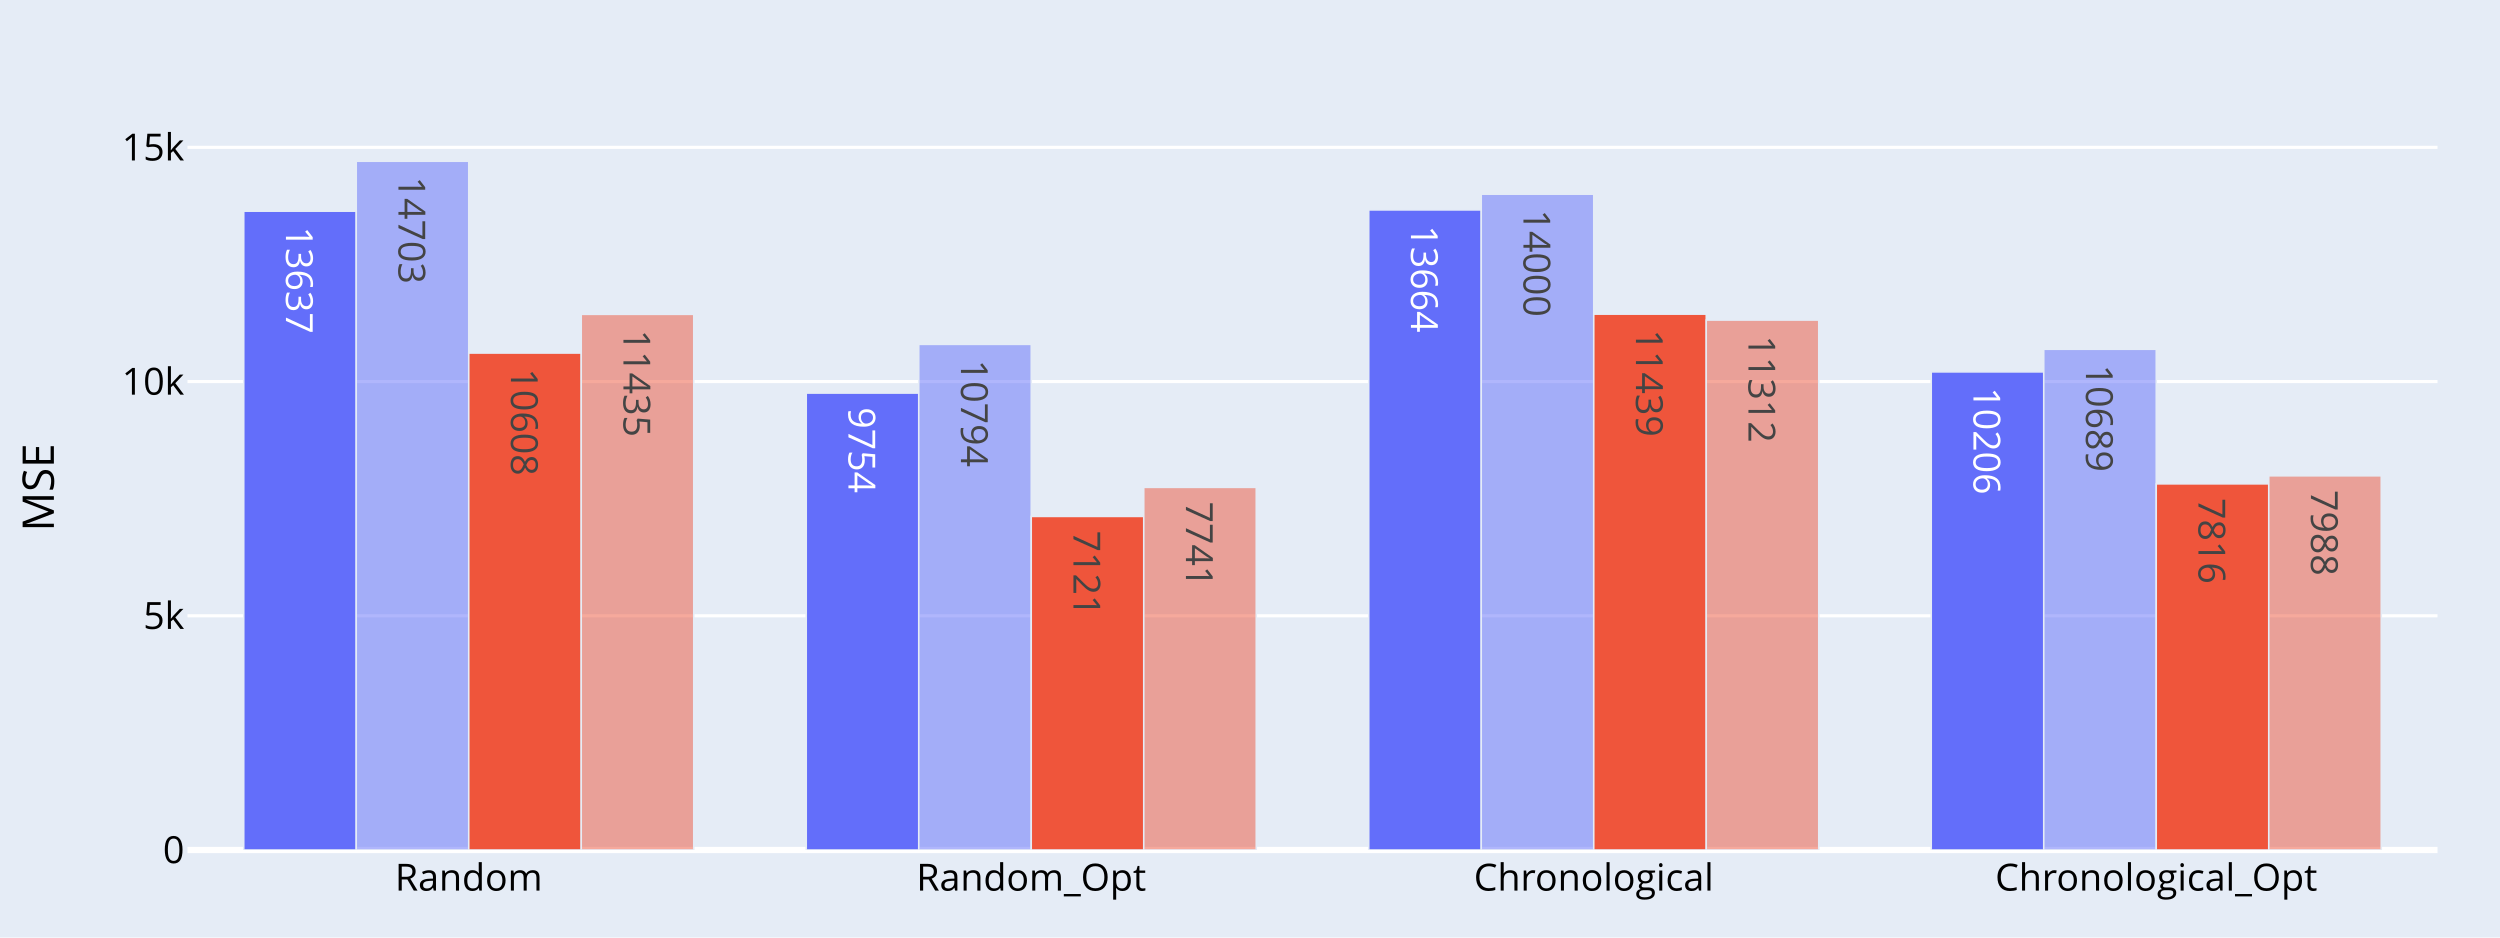
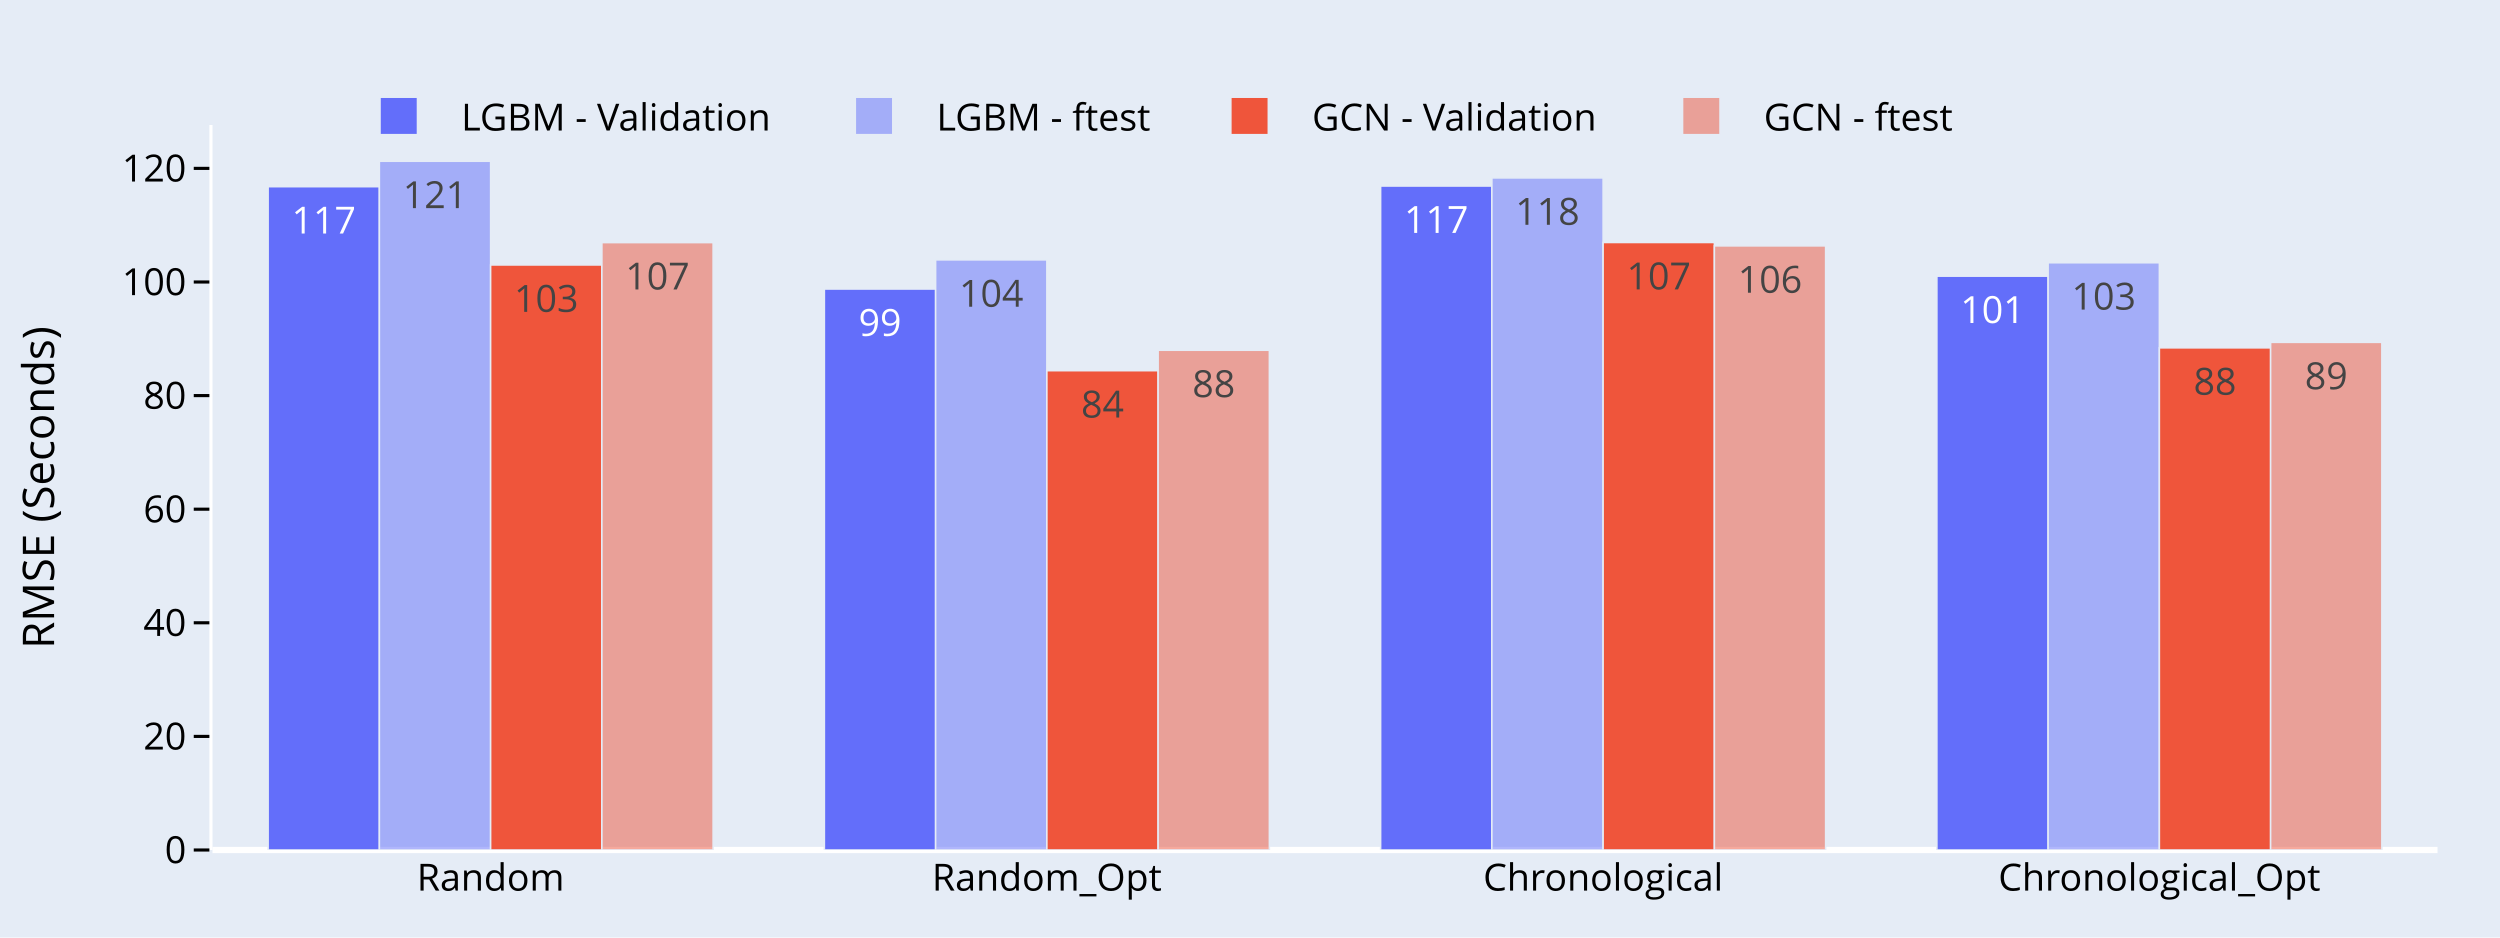
<svg xmlns="http://www.w3.org/2000/svg" class="main-svg" width="1600" height="600" style="" viewBox="0 0 800 300">
  <rect x="0" y="0" width="800" height="300" style="fill: rgb(229, 236, 246); fill-opacity: 1;" />
-   <defs id="defs-0642f4">
+   <defs id="defs-a13f0d">
    <g class="clips">
-       <clipPath id="clip0642f4xyplot" class="plotclip">
-         <rect width="720" height="232" />
-       </clipPath>
-       <clipPath class="axesclip" id="clip0642f4x">
-         <rect x="60" y="0" width="720" height="300" />
-       </clipPath>
-       <clipPath class="axesclip" id="clip0642f4y">
+       <clipPath id="clipa13f0dxyplot" class="plotclip">
+         <rect width="712" height="232" />
+       </clipPath>
+       <clipPath class="axesclip" id="clipa13f0dx">
+         <rect x="68" y="0" width="712" height="300" />
+       </clipPath>
+       <clipPath class="axesclip" id="clipa13f0dy">
        <rect x="0" y="40" width="800" height="232" />
      </clipPath>
-       <clipPath class="axesclip" id="clip0642f4xy">
-         <rect x="60" y="40" width="720" height="232" />
+       <clipPath class="axesclip" id="clipa13f0dxy">
+         <rect x="68" y="40" width="712" height="232" />
      </clipPath>
    </g>
    <g class="gradients" />
    <g class="patterns" />
  </defs>
  <g class="bglayer" />
  <g class="layer-below">
    <g class="imagelayer" />
    <g class="shapelayer" />
  </g>
  <g class="cartesianlayer">
    <g class="subplot xy">
      <g class="layer-subplot">
        <g class="shapelayer" />
        <g class="imagelayer" />
      </g>
      <g class="minor-gridlayer">
        <g class="x" />
        <g class="y" />
      </g>
      <g class="gridlayer">
        <g class="x" />
-         <g class="y">
-           <path class="ygrid crisp" transform="translate(0,197.05)" d="M60,0h720" style="stroke: rgb(255, 255, 255); stroke-opacity: 1; stroke-width: 1px;" />
-           <path class="ygrid crisp" transform="translate(0,122.1)" d="M60,0h720" style="stroke: rgb(255, 255, 255); stroke-opacity: 1; stroke-width: 1px;" />
-           <path class="ygrid crisp" transform="translate(0,47.15)" d="M60,0h720" style="stroke: rgb(255, 255, 255); stroke-opacity: 1; stroke-width: 1px;" />
-         </g>
+         <g class="y" />
      </g>
      <g class="zerolinelayer">
-         <path class="yzl zl crisp" transform="translate(0,272)" d="M60,0h720" style="stroke: rgb(255, 255, 255); stroke-opacity: 1; stroke-width: 2px;" />
+         <path class="yzl zl crisp" transform="translate(0,272)" d="M68,0h712" style="stroke: rgb(255, 255, 255); stroke-opacity: 1; stroke-width: 2px;" />
      </g>
      <g class="layer-between">
        <g class="shapelayer" />
        <g class="imagelayer" />
      </g>
      <path class="xlines-below" />
      <path class="ylines-below" />
      <g class="overlines-below" />
      <g class="xaxislayer-below" />
      <g class="yaxislayer-below" />
      <g class="overaxes-below" />
      <g class="overplot">
-         <g class="xy" transform="translate(60,40)" clip-path="url(#clip0642f4xyplot)">
+         <g class="xy" transform="translate(68,40)" clip-path="url(#clipa13f0dxyplot)">
          <g class="barlayer mlayer">
            <g class="trace bars" style="opacity: 1;">
              <g class="points">
                <g class="point">
-                   <path d="M18,232V27.58H54V232Z" style="vector-effect: none; opacity: 1; stroke-width: 0.5px; fill: rgb(99, 110, 250); fill-opacity: 1; stroke: rgb(229, 236, 246); stroke-opacity: 1;" />
-                   <text class="bartext bartext-inside" text-anchor="middle" data-notex="1" x="0" y="0" style="font-family: 'Open Sans', verdana, arial, sans-serif; font-size: 12px; fill: rgb(255, 255, 255); fill-opacity: 1; white-space: pre;" transform="translate(36,54.15812)rotate(90 0 -4.5)">13637</text>
-                 </g>
-                 <g class="point">
-                   <path d="M198,232V85.79H234V232Z" style="vector-effect: none; opacity: 1; stroke-width: 0.5px; fill: rgb(99, 110, 250); fill-opacity: 1; stroke: rgb(229, 236, 246); stroke-opacity: 1;" />
-                   <text class="bartext bartext-inside" text-anchor="middle" data-notex="1" x="0" y="0" style="font-family: 'Open Sans', verdana, arial, sans-serif; font-size: 12px; fill: rgb(255, 255, 255); fill-opacity: 1; white-space: pre;" transform="translate(216,108.5478)rotate(90 0 -4.5)">9754</text>
-                 </g>
-                 <g class="point">
-                   <path d="M378,232V27.18H414V232Z" style="vector-effect: none; opacity: 1; stroke-width: 0.5px; fill: rgb(99, 110, 250); fill-opacity: 1; stroke: rgb(229, 236, 246); stroke-opacity: 1;" />
-                   <text class="bartext bartext-inside" text-anchor="middle" data-notex="1" x="0" y="0" style="font-family: 'Open Sans', verdana, arial, sans-serif; font-size: 12px; fill: rgb(255, 255, 255); fill-opacity: 1; white-space: pre;" transform="translate(396,53.75812)rotate(90 0 -4.5)">13664</text>
-                 </g>
-                 <g class="point">
-                   <path d="M558,232V79.01H594V232Z" style="vector-effect: none; opacity: 1; stroke-width: 0.5px; fill: rgb(99, 110, 250); fill-opacity: 1; stroke: rgb(229, 236, 246); stroke-opacity: 1;" />
-                   <text class="bartext bartext-inside" text-anchor="middle" data-notex="1" x="0" y="0" style="font-family: 'Open Sans', verdana, arial, sans-serif; font-size: 12px; fill: rgb(255, 255, 255); fill-opacity: 1; white-space: pre;" transform="translate(576,105.5881)rotate(90 0 -4.5)">10206</text>
-                 </g>
-               </g>
-             </g>
-             <g class="trace bars" style="opacity: 1;">
-               <g class="points">
-                 <g class="point">
-                   <path d="M54,232V11.6H90V232Z" style="vector-effect: none; opacity: 1; stroke-width: 0.5px; fill: rgb(99, 110, 250); fill-opacity: 0.5; stroke: rgb(229, 236, 246); stroke-opacity: 1;" />
-                   <text class="bartext bartext-inside" text-anchor="middle" data-notex="1" x="0" y="0" style="font-family: 'Open Sans', verdana, arial, sans-serif; font-size: 12px; fill: rgb(68, 68, 68); fill-opacity: 1; white-space: pre;" transform="translate(72,38.17813)rotate(90 0 -4.5)">14703</text>
-                 </g>
-                 <g class="point">
-                   <path d="M234,232V70.2H270V232Z" style="vector-effect: none; opacity: 1; stroke-width: 0.5px; fill: rgb(99, 110, 250); fill-opacity: 0.5; stroke: rgb(229, 236, 246); stroke-opacity: 1;" />
-                   <text class="bartext bartext-inside" text-anchor="middle" data-notex="1" x="0" y="0" style="font-family: 'Open Sans', verdana, arial, sans-serif; font-size: 12px; fill: rgb(68, 68, 68); fill-opacity: 1; white-space: pre;" transform="translate(252,96.77813)rotate(90 0 -4.5)">10794</text>
-                 </g>
-                 <g class="point">
-                   <path d="M414,232V22.14H450V232Z" style="vector-effect: none; opacity: 1; stroke-width: 0.5px; fill: rgb(99, 110, 250); fill-opacity: 0.5; stroke: rgb(229, 236, 246); stroke-opacity: 1;" />
-                   <text class="bartext bartext-inside" text-anchor="middle" data-notex="1" x="0" y="0" style="font-family: 'Open Sans', verdana, arial, sans-serif; font-size: 12px; fill: rgb(68, 68, 68); fill-opacity: 1; white-space: pre;" transform="translate(432,48.71813)rotate(90 0 -4.5)">14000</text>
-                 </g>
-                 <g class="point">
-                   <path d="M594,232V71.77H630V232Z" style="vector-effect: none; opacity: 1; stroke-width: 0.5px; fill: rgb(99, 110, 250); fill-opacity: 0.5; stroke: rgb(229, 236, 246); stroke-opacity: 1;" />
-                   <text class="bartext bartext-inside" text-anchor="middle" data-notex="1" x="0" y="0" style="font-family: 'Open Sans', verdana, arial, sans-serif; font-size: 12px; fill: rgb(68, 68, 68); fill-opacity: 1; white-space: pre;" transform="translate(612,98.34812)rotate(90 0 -4.5)">10689</text>
-                 </g>
-               </g>
-             </g>
-             <g class="trace bars" style="opacity: 1;">
-               <g class="points">
-                 <g class="point">
-                   <path d="M90,232V72.98H126V232Z" style="vector-effect: none; opacity: 1; stroke-width: 0.5px; fill: rgb(239, 85, 59); fill-opacity: 1; stroke: rgb(229, 236, 246); stroke-opacity: 1;" />
-                   <text class="bartext bartext-inside" text-anchor="middle" data-notex="1" x="0" y="0" style="font-family: 'Open Sans', verdana, arial, sans-serif; font-size: 12px; fill: rgb(68, 68, 68); fill-opacity: 1; white-space: pre;" transform="translate(108,99.55813)rotate(90 0 -4.5)">10608</text>
-                 </g>
-                 <g class="point">
-                   <path d="M270,232V125.26H306V232Z" style="vector-effect: none; opacity: 1; stroke-width: 0.5px; fill: rgb(239, 85, 59); fill-opacity: 1; stroke: rgb(229, 236, 246); stroke-opacity: 1;" />
-                   <text class="bartext bartext-inside" text-anchor="middle" data-notex="1" x="0" y="0" style="font-family: 'Open Sans', verdana, arial, sans-serif; font-size: 12px; fill: rgb(68, 68, 68); fill-opacity: 1; white-space: pre;" transform="translate(288,148.0178)rotate(90 0 -4.5)">7121</text>
-                 </g>
-                 <g class="point">
-                   <path d="M450,232V60.53H486V232Z" style="vector-effect: none; opacity: 1; stroke-width: 0.5px; fill: rgb(239, 85, 59); fill-opacity: 1; stroke: rgb(229, 236, 246); stroke-opacity: 1;" />
-                   <text class="bartext bartext-inside" text-anchor="middle" data-notex="1" x="0" y="0" style="font-family: 'Open Sans', verdana, arial, sans-serif; font-size: 12px; fill: rgb(68, 68, 68); fill-opacity: 1; white-space: pre;" transform="translate(468,87.10813)rotate(90 0 -4.5)">11439</text>
-                 </g>
-                 <g class="point">
-                   <path d="M630,232V114.84H666V232Z" style="vector-effect: none; opacity: 1; stroke-width: 0.5px; fill: rgb(239, 85, 59); fill-opacity: 1; stroke: rgb(229, 236, 246); stroke-opacity: 1;" />
-                   <text class="bartext bartext-inside" text-anchor="middle" data-notex="1" x="0" y="0" style="font-family: 'Open Sans', verdana, arial, sans-serif; font-size: 12px; fill: rgb(68, 68, 68); fill-opacity: 1; white-space: pre;" transform="translate(648,137.5978)rotate(90 0 -4.5)">7816</text>
-                 </g>
-               </g>
-             </g>
-             <g class="trace bars" style="opacity: 1;">
-               <g class="points">
-                 <g class="point">
-                   <path d="M126,232V60.59H162V232Z" style="vector-effect: none; opacity: 1; stroke-width: 0.5px; fill: rgb(239, 85, 59); fill-opacity: 0.5; stroke: rgb(229, 236, 246); stroke-opacity: 1;" />
-                   <text class="bartext bartext-inside" text-anchor="middle" data-notex="1" x="0" y="0" style="font-family: 'Open Sans', verdana, arial, sans-serif; font-size: 12px; fill: rgb(68, 68, 68); fill-opacity: 1; white-space: pre;" transform="translate(144,87.16813)rotate(90 0 -4.5)">11435</text>
-                 </g>
-                 <g class="point">
-                   <path d="M306,232V115.96H342V232Z" style="vector-effect: none; opacity: 1; stroke-width: 0.5px; fill: rgb(239, 85, 59); fill-opacity: 0.5; stroke: rgb(229, 236, 246); stroke-opacity: 1;" />
-                   <text class="bartext bartext-inside" text-anchor="middle" data-notex="1" x="0" y="0" style="font-family: 'Open Sans', verdana, arial, sans-serif; font-size: 12px; fill: rgb(68, 68, 68); fill-opacity: 1; white-space: pre;" transform="translate(324,138.7178)rotate(90 0 -4.5)">7741</text>
-                 </g>
-                 <g class="point">
-                   <path d="M486,232V62.43H522V232Z" style="vector-effect: none; opacity: 1; stroke-width: 0.5px; fill: rgb(239, 85, 59); fill-opacity: 0.5; stroke: rgb(229, 236, 246); stroke-opacity: 1;" />
-                   <text class="bartext bartext-inside" text-anchor="middle" data-notex="1" x="0" y="0" style="font-family: 'Open Sans', verdana, arial, sans-serif; font-size: 12px; fill: rgb(68, 68, 68); fill-opacity: 1; white-space: pre;" transform="translate(504,89.00813)rotate(90 0 -4.5)">11312</text>
-                 </g>
-                 <g class="point">
-                   <path d="M666,232V112.26H702V232Z" style="vector-effect: none; opacity: 1; stroke-width: 0.5px; fill: rgb(239, 85, 59); fill-opacity: 0.5; stroke: rgb(229, 236, 246); stroke-opacity: 1;" />
-                   <text class="bartext bartext-inside" text-anchor="middle" data-notex="1" x="0" y="0" style="font-family: 'Open Sans', verdana, arial, sans-serif; font-size: 12px; fill: rgb(68, 68, 68); fill-opacity: 1; white-space: pre;" transform="translate(684,135.0178)rotate(90 0 -4.5)">7988</text>
+                   <path d="M17.8,232V19.74H53.4V232Z" style="vector-effect: none; opacity: 1; stroke-width: 0.5px; fill: rgb(99, 110, 250); fill-opacity: 1; stroke: rgb(229, 236, 246); stroke-opacity: 1;" />
+                   <text class="bartext bartext-inside" text-anchor="middle" data-notex="1" x="0" y="0" style="font-family: 'Open Sans', verdana, arial, sans-serif; font-size: 12px; fill: rgb(255, 255, 255); fill-opacity: 1; white-space: pre;" transform="translate(35.6,34.74)">117</text>
+                 </g>
+                 <g class="point">
+                   <path d="M195.8,232V52.49H231.4V232Z" style="vector-effect: none; opacity: 1; stroke-width: 0.5px; fill: rgb(99, 110, 250); fill-opacity: 1; stroke: rgb(229, 236, 246); stroke-opacity: 1;" />
+                   <text class="bartext bartext-inside" text-anchor="middle" data-notex="1" x="0" y="0" style="font-family: 'Open Sans', verdana, arial, sans-serif; font-size: 12px; fill: rgb(255, 255, 255); fill-opacity: 1; white-space: pre;" transform="translate(213.6,67.49)">99</text>
+                 </g>
+                 <g class="point">
+                   <path d="M373.8,232V19.53H409.4V232Z" style="vector-effect: none; opacity: 1; stroke-width: 0.5px; fill: rgb(99, 110, 250); fill-opacity: 1; stroke: rgb(229, 236, 246); stroke-opacity: 1;" />
+                   <text class="bartext bartext-inside" text-anchor="middle" data-notex="1" x="0" y="0" style="font-family: 'Open Sans', verdana, arial, sans-serif; font-size: 12px; fill: rgb(255, 255, 255); fill-opacity: 1; white-space: pre;" transform="translate(391.6,34.53)">117</text>
+                 </g>
+                 <g class="point">
+                   <path d="M551.8,232V48.37H587.4V232Z" style="vector-effect: none; opacity: 1; stroke-width: 0.5px; fill: rgb(99, 110, 250); fill-opacity: 1; stroke: rgb(229, 236, 246); stroke-opacity: 1;" />
+                   <text class="bartext bartext-inside" text-anchor="middle" data-notex="1" x="0" y="0" style="font-family: 'Open Sans', verdana, arial, sans-serif; font-size: 12px; fill: rgb(255, 255, 255); fill-opacity: 1; white-space: pre;" transform="translate(569.6,63.37)">101</text>
+                 </g>
+               </g>
+             </g>
+             <g class="trace bars" style="opacity: 1;">
+               <g class="points">
+                 <g class="point">
+                   <path d="M53.4,232V11.6H89V232Z" style="vector-effect: none; opacity: 1; stroke-width: 0.5px; fill: rgb(99, 110, 250); fill-opacity: 0.5; stroke: rgb(229, 236, 246); stroke-opacity: 1;" />
+                   <text class="bartext bartext-inside" text-anchor="middle" data-notex="1" x="0" y="0" style="font-family: 'Open Sans', verdana, arial, sans-serif; font-size: 12px; fill: rgb(68, 68, 68); fill-opacity: 1; white-space: pre;" transform="translate(71.2,26.6)">121</text>
+                 </g>
+                 <g class="point">
+                   <path d="M231.4,232V43.16H267V232Z" style="vector-effect: none; opacity: 1; stroke-width: 0.5px; fill: rgb(99, 110, 250); fill-opacity: 0.5; stroke: rgb(229, 236, 246); stroke-opacity: 1;" />
+                   <text class="bartext bartext-inside" text-anchor="middle" data-notex="1" x="0" y="0" style="font-family: 'Open Sans', verdana, arial, sans-serif; font-size: 12px; fill: rgb(68, 68, 68); fill-opacity: 1; white-space: pre;" transform="translate(249.2,58.16)">104</text>
+                 </g>
+                 <g class="point">
+                   <path d="M409.4,232V16.93H445V232Z" style="vector-effect: none; opacity: 1; stroke-width: 0.5px; fill: rgb(99, 110, 250); fill-opacity: 0.5; stroke: rgb(229, 236, 246); stroke-opacity: 1;" />
+                   <text class="bartext bartext-inside" text-anchor="middle" data-notex="1" x="0" y="0" style="font-family: 'Open Sans', verdana, arial, sans-serif; font-size: 12px; fill: rgb(68, 68, 68); fill-opacity: 1; white-space: pre;" transform="translate(427.2,31.93)">118</text>
+                 </g>
+                 <g class="point">
+                   <path d="M587.4,232V44.08H623V232Z" style="vector-effect: none; opacity: 1; stroke-width: 0.5px; fill: rgb(99, 110, 250); fill-opacity: 0.5; stroke: rgb(229, 236, 246); stroke-opacity: 1;" />
+                   <text class="bartext bartext-inside" text-anchor="middle" data-notex="1" x="0" y="0" style="font-family: 'Open Sans', verdana, arial, sans-serif; font-size: 12px; fill: rgb(68, 68, 68); fill-opacity: 1; white-space: pre;" transform="translate(605.2,59.08)">103</text>
+                 </g>
+               </g>
+             </g>
+             <g class="trace bars" style="opacity: 1;">
+               <g class="points">
+                 <g class="point">
+                   <path d="M89,232V44.79H124.6V232Z" style="vector-effect: none; opacity: 1; stroke-width: 0.5px; fill: rgb(239, 85, 59); fill-opacity: 1; stroke: rgb(229, 236, 246); stroke-opacity: 1;" />
+                   <text class="bartext bartext-inside" text-anchor="middle" data-notex="1" x="0" y="0" style="font-family: 'Open Sans', verdana, arial, sans-serif; font-size: 12px; fill: rgb(68, 68, 68); fill-opacity: 1; white-space: pre;" transform="translate(106.8,59.79)">103</text>
+                 </g>
+                 <g class="point">
+                   <path d="M267,232V78.62H302.6V232Z" style="vector-effect: none; opacity: 1; stroke-width: 0.5px; fill: rgb(239, 85, 59); fill-opacity: 1; stroke: rgb(229, 236, 246); stroke-opacity: 1;" />
+                   <text class="bartext bartext-inside" text-anchor="middle" data-notex="1" x="0" y="0" style="font-family: 'Open Sans', verdana, arial, sans-serif; font-size: 12px; fill: rgb(68, 68, 68); fill-opacity: 1; white-space: pre;" transform="translate(284.8,93.62)">84</text>
+                 </g>
+                 <g class="point">
+                   <path d="M445,232V37.6H480.6V232Z" style="vector-effect: none; opacity: 1; stroke-width: 0.5px; fill: rgb(239, 85, 59); fill-opacity: 1; stroke: rgb(229, 236, 246); stroke-opacity: 1;" />
+                   <text class="bartext bartext-inside" text-anchor="middle" data-notex="1" x="0" y="0" style="font-family: 'Open Sans', verdana, arial, sans-serif; font-size: 12px; fill: rgb(68, 68, 68); fill-opacity: 1; white-space: pre;" transform="translate(462.8,52.6)">107</text>
+                 </g>
+                 <g class="point">
+                   <path d="M623,232V71.31H658.6V232Z" style="vector-effect: none; opacity: 1; stroke-width: 0.5px; fill: rgb(239, 85, 59); fill-opacity: 1; stroke: rgb(229, 236, 246); stroke-opacity: 1;" />
+                   <text class="bartext bartext-inside" text-anchor="middle" data-notex="1" x="0" y="0" style="font-family: 'Open Sans', verdana, arial, sans-serif; font-size: 12px; fill: rgb(68, 68, 68); fill-opacity: 1; white-space: pre;" transform="translate(640.8,86.31)">88</text>
+                 </g>
+               </g>
+             </g>
+             <g class="trace bars" style="opacity: 1;">
+               <g class="points">
+                 <g class="point">
+                   <path d="M124.6,232V37.63H160.2V232Z" style="vector-effect: none; opacity: 1; stroke-width: 0.5px; fill: rgb(239, 85, 59); fill-opacity: 0.5; stroke: rgb(229, 236, 246); stroke-opacity: 1;" />
+                   <text class="bartext bartext-inside" text-anchor="middle" data-notex="1" x="0" y="0" style="font-family: 'Open Sans', verdana, arial, sans-serif; font-size: 12px; fill: rgb(68, 68, 68); fill-opacity: 1; white-space: pre;" transform="translate(142.4,52.63)">107</text>
+                 </g>
+                 <g class="point">
+                   <path d="M302.6,232V72.08H338.2V232Z" style="vector-effect: none; opacity: 1; stroke-width: 0.5px; fill: rgb(239, 85, 59); fill-opacity: 0.5; stroke: rgb(229, 236, 246); stroke-opacity: 1;" />
+                   <text class="bartext bartext-inside" text-anchor="middle" data-notex="1" x="0" y="0" style="font-family: 'Open Sans', verdana, arial, sans-serif; font-size: 12px; fill: rgb(68, 68, 68); fill-opacity: 1; white-space: pre;" transform="translate(320.4,87.08)">88</text>
+                 </g>
+                 <g class="point">
+                   <path d="M480.6,232V38.68H516.2V232Z" style="vector-effect: none; opacity: 1; stroke-width: 0.5px; fill: rgb(239, 85, 59); fill-opacity: 0.5; stroke: rgb(229, 236, 246); stroke-opacity: 1;" />
+                   <text class="bartext bartext-inside" text-anchor="middle" data-notex="1" x="0" y="0" style="font-family: 'Open Sans', verdana, arial, sans-serif; font-size: 12px; fill: rgb(68, 68, 68); fill-opacity: 1; white-space: pre;" transform="translate(498.4,53.68)">106</text>
+                 </g>
+                 <g class="point">
+                   <path d="M658.6,232V69.55H694.2V232Z" style="vector-effect: none; opacity: 1; stroke-width: 0.5px; fill: rgb(239, 85, 59); fill-opacity: 0.5; stroke: rgb(229, 236, 246); stroke-opacity: 1;" />
+                   <text class="bartext bartext-inside" text-anchor="middle" data-notex="1" x="0" y="0" style="font-family: 'Open Sans', verdana, arial, sans-serif; font-size: 12px; fill: rgb(68, 68, 68); fill-opacity: 1; white-space: pre;" transform="translate(676.4,84.55)">89</text>
                </g>
              </g>
            </g>
          </g>
        </g>
      </g>
      <g class="zerolinelayer-above" />
      <path class="xlines-above crisp" d="M0,0" style="fill: none;" />
-       <path class="ylines-above crisp" d="M0,0" style="fill: none;" />
+       <path class="ylines-above crisp" d="M67.5,40V272" style="fill: none; stroke-width: 1px; stroke: rgb(255, 255, 255); stroke-opacity: 1;" />
      <g class="overlines-above" />
      <g class="xaxislayer-above">
        <g class="xtick">
-           <text text-anchor="middle" x="0" y="285" transform="translate(150,0)" style="font-family: 'Open Sans', verdana, arial, sans-serif; font-size: 12px; fill: rgb(0, 0, 0); fill-opacity: 1; white-space: pre;">Random</text>
-         </g>
-         <g class="xtick">
-           <text text-anchor="middle" x="0" y="285" transform="translate(330,0)" style="font-family: 'Open Sans', verdana, arial, sans-serif; font-size: 12px; fill: rgb(0, 0, 0); fill-opacity: 1; white-space: pre;">Random_Opt</text>
-         </g>
-         <g class="xtick">
-           <text text-anchor="middle" x="0" y="285" transform="translate(510,0)" style="font-family: 'Open Sans', verdana, arial, sans-serif; font-size: 12px; fill: rgb(0, 0, 0); fill-opacity: 1; white-space: pre;">Chronological</text>
-         </g>
-         <g class="xtick">
-           <text text-anchor="middle" x="0" y="285" transform="translate(690,0)" style="font-family: 'Open Sans', verdana, arial, sans-serif; font-size: 12px; fill: rgb(0, 0, 0); fill-opacity: 1; white-space: pre;">Chronological_Opt</text>
+           <text text-anchor="middle" x="0" y="285" transform="translate(157,0)" style="font-family: 'Open Sans', verdana, arial, sans-serif; font-size: 12px; fill: rgb(0, 0, 0); fill-opacity: 1; white-space: pre;">Random</text>
+         </g>
+         <g class="xtick">
+           <text text-anchor="middle" x="0" y="285" transform="translate(335,0)" style="font-family: 'Open Sans', verdana, arial, sans-serif; font-size: 12px; fill: rgb(0, 0, 0); fill-opacity: 1; white-space: pre;">Random_Opt</text>
+         </g>
+         <g class="xtick">
+           <text text-anchor="middle" x="0" y="285" transform="translate(513,0)" style="font-family: 'Open Sans', verdana, arial, sans-serif; font-size: 12px; fill: rgb(0, 0, 0); fill-opacity: 1; white-space: pre;">Chronological</text>
+         </g>
+         <g class="xtick">
+           <text text-anchor="middle" x="0" y="285" transform="translate(691,0)" style="font-family: 'Open Sans', verdana, arial, sans-serif; font-size: 12px; fill: rgb(0, 0, 0); fill-opacity: 1; white-space: pre;">Chronological_Opt</text>
        </g>
      </g>
      <g class="yaxislayer-above">
-         <g class="ytick">
-           <text text-anchor="end" x="59" y="4.2" transform="translate(0,272)" style="font-family: 'Open Sans', verdana, arial, sans-serif; font-size: 12px; fill: rgb(0, 0, 0); fill-opacity: 1; white-space: pre;">0</text>
-         </g>
-         <g class="ytick">
-           <text text-anchor="end" x="59" y="4.2" style="font-family: 'Open Sans', verdana, arial, sans-serif; font-size: 12px; fill: rgb(0, 0, 0); fill-opacity: 1; white-space: pre;" transform="translate(0,197.05)">5k</text>
-         </g>
-         <g class="ytick">
-           <text text-anchor="end" x="59" y="4.2" style="font-family: 'Open Sans', verdana, arial, sans-serif; font-size: 12px; fill: rgb(0, 0, 0); fill-opacity: 1; white-space: pre;" transform="translate(0,122.1)">10k</text>
-         </g>
-         <g class="ytick">
-           <text text-anchor="end" x="59" y="4.2" style="font-family: 'Open Sans', verdana, arial, sans-serif; font-size: 12px; fill: rgb(0, 0, 0); fill-opacity: 1; white-space: pre;" transform="translate(0,47.15)">15k</text>
+         <path class="ytick ticks crisp" d="M67,0h-5" transform="translate(0,272)" style="stroke: rgb(0, 0, 0); stroke-opacity: 1; stroke-width: 1px;" />
+         <path class="ytick ticks crisp" d="M67,0h-5" transform="translate(0,235.65)" style="stroke: rgb(0, 0, 0); stroke-opacity: 1; stroke-width: 1px;" />
+         <path class="ytick ticks crisp" d="M67,0h-5" transform="translate(0,199.29)" style="stroke: rgb(0, 0, 0); stroke-opacity: 1; stroke-width: 1px;" />
+         <path class="ytick ticks crisp" d="M67,0h-5" transform="translate(0,162.94)" style="stroke: rgb(0, 0, 0); stroke-opacity: 1; stroke-width: 1px;" />
+         <path class="ytick ticks crisp" d="M67,0h-5" transform="translate(0,126.59)" style="stroke: rgb(0, 0, 0); stroke-opacity: 1; stroke-width: 1px;" />
+         <path class="ytick ticks crisp" d="M67,0h-5" transform="translate(0,90.24)" style="stroke: rgb(0, 0, 0); stroke-opacity: 1; stroke-width: 1px;" />
+         <path class="ytick ticks crisp" d="M67,0h-5" transform="translate(0,53.88)" style="stroke: rgb(0, 0, 0); stroke-opacity: 1; stroke-width: 1px;" />
+         <g class="ytick">
+           <text text-anchor="end" x="59.6" y="4.2" transform="translate(0,272)" style="font-family: 'Open Sans', verdana, arial, sans-serif; font-size: 12px; fill: rgb(0, 0, 0); fill-opacity: 1; white-space: pre;">0</text>
+         </g>
+         <g class="ytick">
+           <text text-anchor="end" x="59.6" y="4.2" style="font-family: 'Open Sans', verdana, arial, sans-serif; font-size: 12px; fill: rgb(0, 0, 0); fill-opacity: 1; white-space: pre;" transform="translate(0,235.65)">20</text>
+         </g>
+         <g class="ytick">
+           <text text-anchor="end" x="59.6" y="4.2" style="font-family: 'Open Sans', verdana, arial, sans-serif; font-size: 12px; fill: rgb(0, 0, 0); fill-opacity: 1; white-space: pre;" transform="translate(0,199.29)">40</text>
+         </g>
+         <g class="ytick">
+           <text text-anchor="end" x="59.6" y="4.2" style="font-family: 'Open Sans', verdana, arial, sans-serif; font-size: 12px; fill: rgb(0, 0, 0); fill-opacity: 1; white-space: pre;" transform="translate(0,162.94)">60</text>
+         </g>
+         <g class="ytick">
+           <text text-anchor="end" x="59.6" y="4.2" style="font-family: 'Open Sans', verdana, arial, sans-serif; font-size: 12px; fill: rgb(0, 0, 0); fill-opacity: 1; white-space: pre;" transform="translate(0,126.59)">80</text>
+         </g>
+         <g class="ytick">
+           <text text-anchor="end" x="59.6" y="4.2" style="font-family: 'Open Sans', verdana, arial, sans-serif; font-size: 12px; fill: rgb(0, 0, 0); fill-opacity: 1; white-space: pre;" transform="translate(0,90.24)">100</text>
+         </g>
+         <g class="ytick">
+           <text text-anchor="end" x="59.6" y="4.2" style="font-family: 'Open Sans', verdana, arial, sans-serif; font-size: 12px; fill: rgb(0, 0, 0); fill-opacity: 1; white-space: pre;" transform="translate(0,53.88)">120</text>
        </g>
      </g>
      <g class="overaxes-above" />
    </g>
  </g>
  <g class="polarlayer" />
  <g class="smithlayer" />
  <g class="ternarylayer" />
  <g class="geolayer" />
  <g class="funnelarealayer" />
  <g class="pielayer" />
  <g class="iciclelayer" />
  <g class="treemaplayer" />
  <g class="sunburstlayer" />
  <g class="glimages" />
-   <defs id="topdefs-0642f4">
+   <defs id="topdefs-a13f0d">
    <g class="clips" />
+     <clipPath id="legenda13f0d">
+       <rect width="530" height="29" x="0" y="0" />
+     </clipPath>
  </defs>
  <g class="layer-above">
    <g class="imagelayer" />
    <g class="shapelayer" />
  </g>
  <g class="infolayer">
+     <g class="legend" pointer-events="all" transform="translate(107.6,22.6)">
+       <rect class="bg" shape-rendering="crispEdges" style="stroke: rgb(68, 68, 68); stroke-opacity: 1; fill: rgb(229, 236, 246); fill-opacity: 1; stroke-width: 0px;" width="530" height="29" x="0" y="0" />
+       <g class="scrollbox" transform="" clip-path="url(#legenda13f0d)">
+         <g class="groups">
+           <g class="traces" transform="translate(0,14.5)" style="opacity: 1;">
+             <text class="legendtext" text-anchor="start" x="40" y="4.68" style="font-family: 'Open Sans', verdana, arial, sans-serif; font-size: 12px; fill: rgb(0, 0, 0); fill-opacity: 1; white-space: pre;">LGBM - Validation</text>
+             <g class="layers" style="opacity: 1;">
+               <g class="legendfill" />
+               <g class="legendlines" />
+               <g class="legendsymbols">
+                 <g class="legendpoints">
+                   <path class="legendundefined" d="M6,6H-6V-6H6Z" transform="translate(20,0)" style="stroke-width: 0.5px; fill: rgb(99, 110, 250); fill-opacity: 1; stroke: rgb(229, 236, 246); stroke-opacity: 1;" />
+                 </g>
+               </g>
+             </g>
+             <rect class="legendtoggle" x="0" y="-9.5" width="149.594" height="19" style="fill: rgb(0, 0, 0); fill-opacity: 0;" />
+           </g>
+           <g class="traces" transform="translate(152.0938,14.5)" style="opacity: 1;">
+             <text class="legendtext" text-anchor="start" x="40" y="4.68" style="font-family: 'Open Sans', verdana, arial, sans-serif; font-size: 12px; fill: rgb(0, 0, 0); fill-opacity: 1; white-space: pre;">LGBM - ftest</text>
+             <g class="layers" style="opacity: 1;">
+               <g class="legendfill" />
+               <g class="legendlines" />
+               <g class="legendsymbols">
+                 <g class="legendpoints">
+                   <path class="legendundefined" d="M6,6H-6V-6H6Z" transform="translate(20,0)" style="stroke-width: 0.5px; fill: rgb(99, 110, 250); fill-opacity: 0.5; stroke: rgb(229, 236, 246); stroke-opacity: 1;" />
+                 </g>
+               </g>
+             </g>
+             <rect class="legendtoggle" x="0" y="-9.5" width="117.672" height="19" style="fill: rgb(0, 0, 0); fill-opacity: 0;" />
+           </g>
+           <g class="traces" transform="translate(272.2656,14.5)" style="opacity: 1;">
+             <text class="legendtext" text-anchor="start" x="40" y="4.68" style="font-family: 'Open Sans', verdana, arial, sans-serif; font-size: 12px; fill: rgb(0, 0, 0); fill-opacity: 1; white-space: pre;">GCN - Validation</text>
+             <g class="layers" style="opacity: 1;">
+               <g class="legendfill" />
+               <g class="legendlines" />
+               <g class="legendsymbols">
+                 <g class="legendpoints">
+                   <path class="legendundefined" d="M6,6H-6V-6H6Z" transform="translate(20,0)" style="stroke-width: 0.5px; fill: rgb(239, 85, 59); fill-opacity: 1; stroke: rgb(229, 236, 246); stroke-opacity: 1;" />
+                 </g>
+               </g>
+             </g>
+             <rect class="legendtoggle" x="0" y="-9.5" width="142.047" height="19" style="fill: rgb(0, 0, 0); fill-opacity: 0;" />
+           </g>
+           <g class="traces" transform="translate(416.8125,14.5)" style="opacity: 1;">
+             <text class="legendtext" text-anchor="start" x="40" y="4.68" style="font-family: 'Open Sans', verdana, arial, sans-serif; font-size: 12px; fill: rgb(0, 0, 0); fill-opacity: 1; white-space: pre;">GCN - ftest</text>
+             <g class="layers" style="opacity: 1;">
+               <g class="legendfill" />
+               <g class="legendlines" />
+               <g class="legendsymbols">
+                 <g class="legendpoints">
+                   <path class="legendundefined" d="M6,6H-6V-6H6Z" transform="translate(20,0)" style="stroke-width: 0.5px; fill: rgb(239, 85, 59); fill-opacity: 0.5; stroke: rgb(229, 236, 246); stroke-opacity: 1;" />
+                 </g>
+               </g>
+             </g>
+             <rect class="legendtoggle" x="0" y="-9.5" width="110.125" height="19" style="fill: rgb(0, 0, 0); fill-opacity: 0;" />
+           </g>
+         </g>
+       </g>
+       <rect class="scrollbar" rx="20" ry="3" width="0" height="0" style="fill: rgb(128, 139, 164); fill-opacity: 1;" x="0" y="0" />
+     </g>
    <g class="g-gtitle" />
    <g class="g-xtitle" />
    <g class="g-ytitle">
-       <text class="ytitle" transform="rotate(-90,17.24063,156)" x="17.241" y="156" text-anchor="middle" style="opacity: 1; font-family: 'Open Sans', verdana, arial, sans-serif; font-size: 14px; fill: rgb(0, 0, 0); fill-opacity: 1; white-space: pre;">MSE</text>
+       <text class="ytitle" transform="rotate(-90,17.30898,156)" x="17.309" y="156" text-anchor="middle" style="opacity: 1; font-family: 'Open Sans', verdana, arial, sans-serif; font-size: 14px; fill: rgb(0, 0, 0); fill-opacity: 1; white-space: pre;">RMSE (Seconds)</text>
    </g>
  </g>
</svg>
